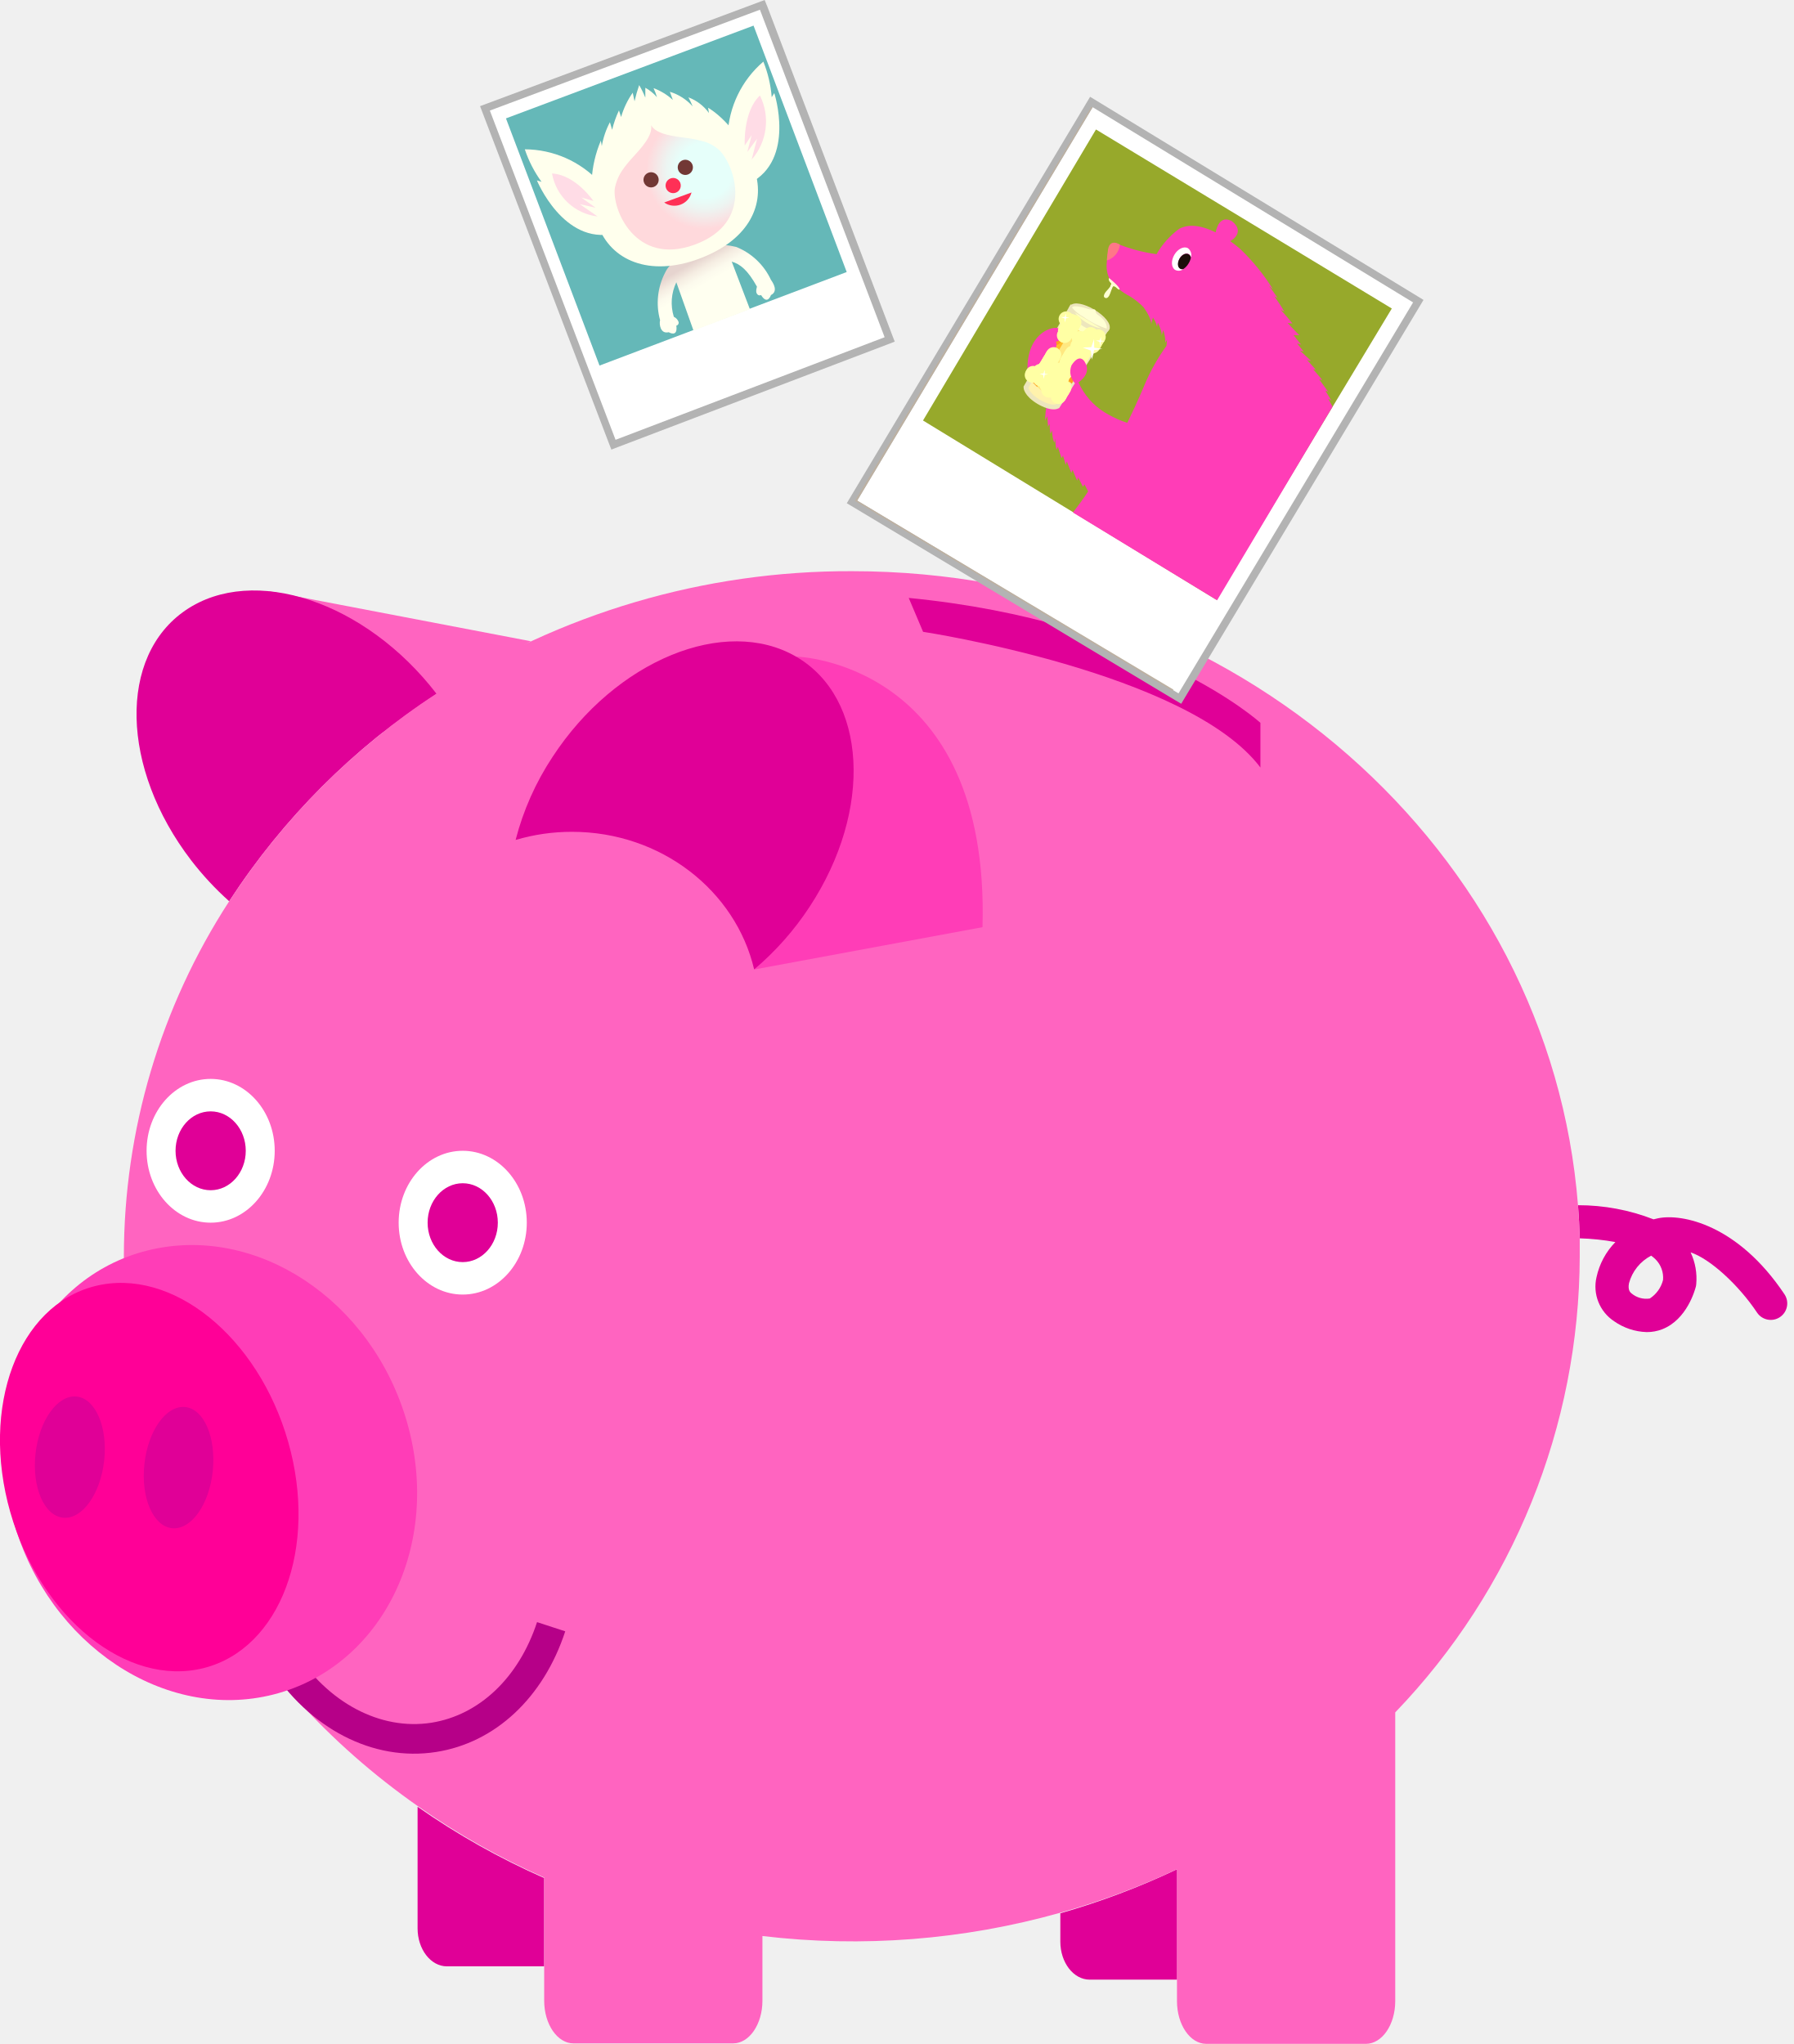
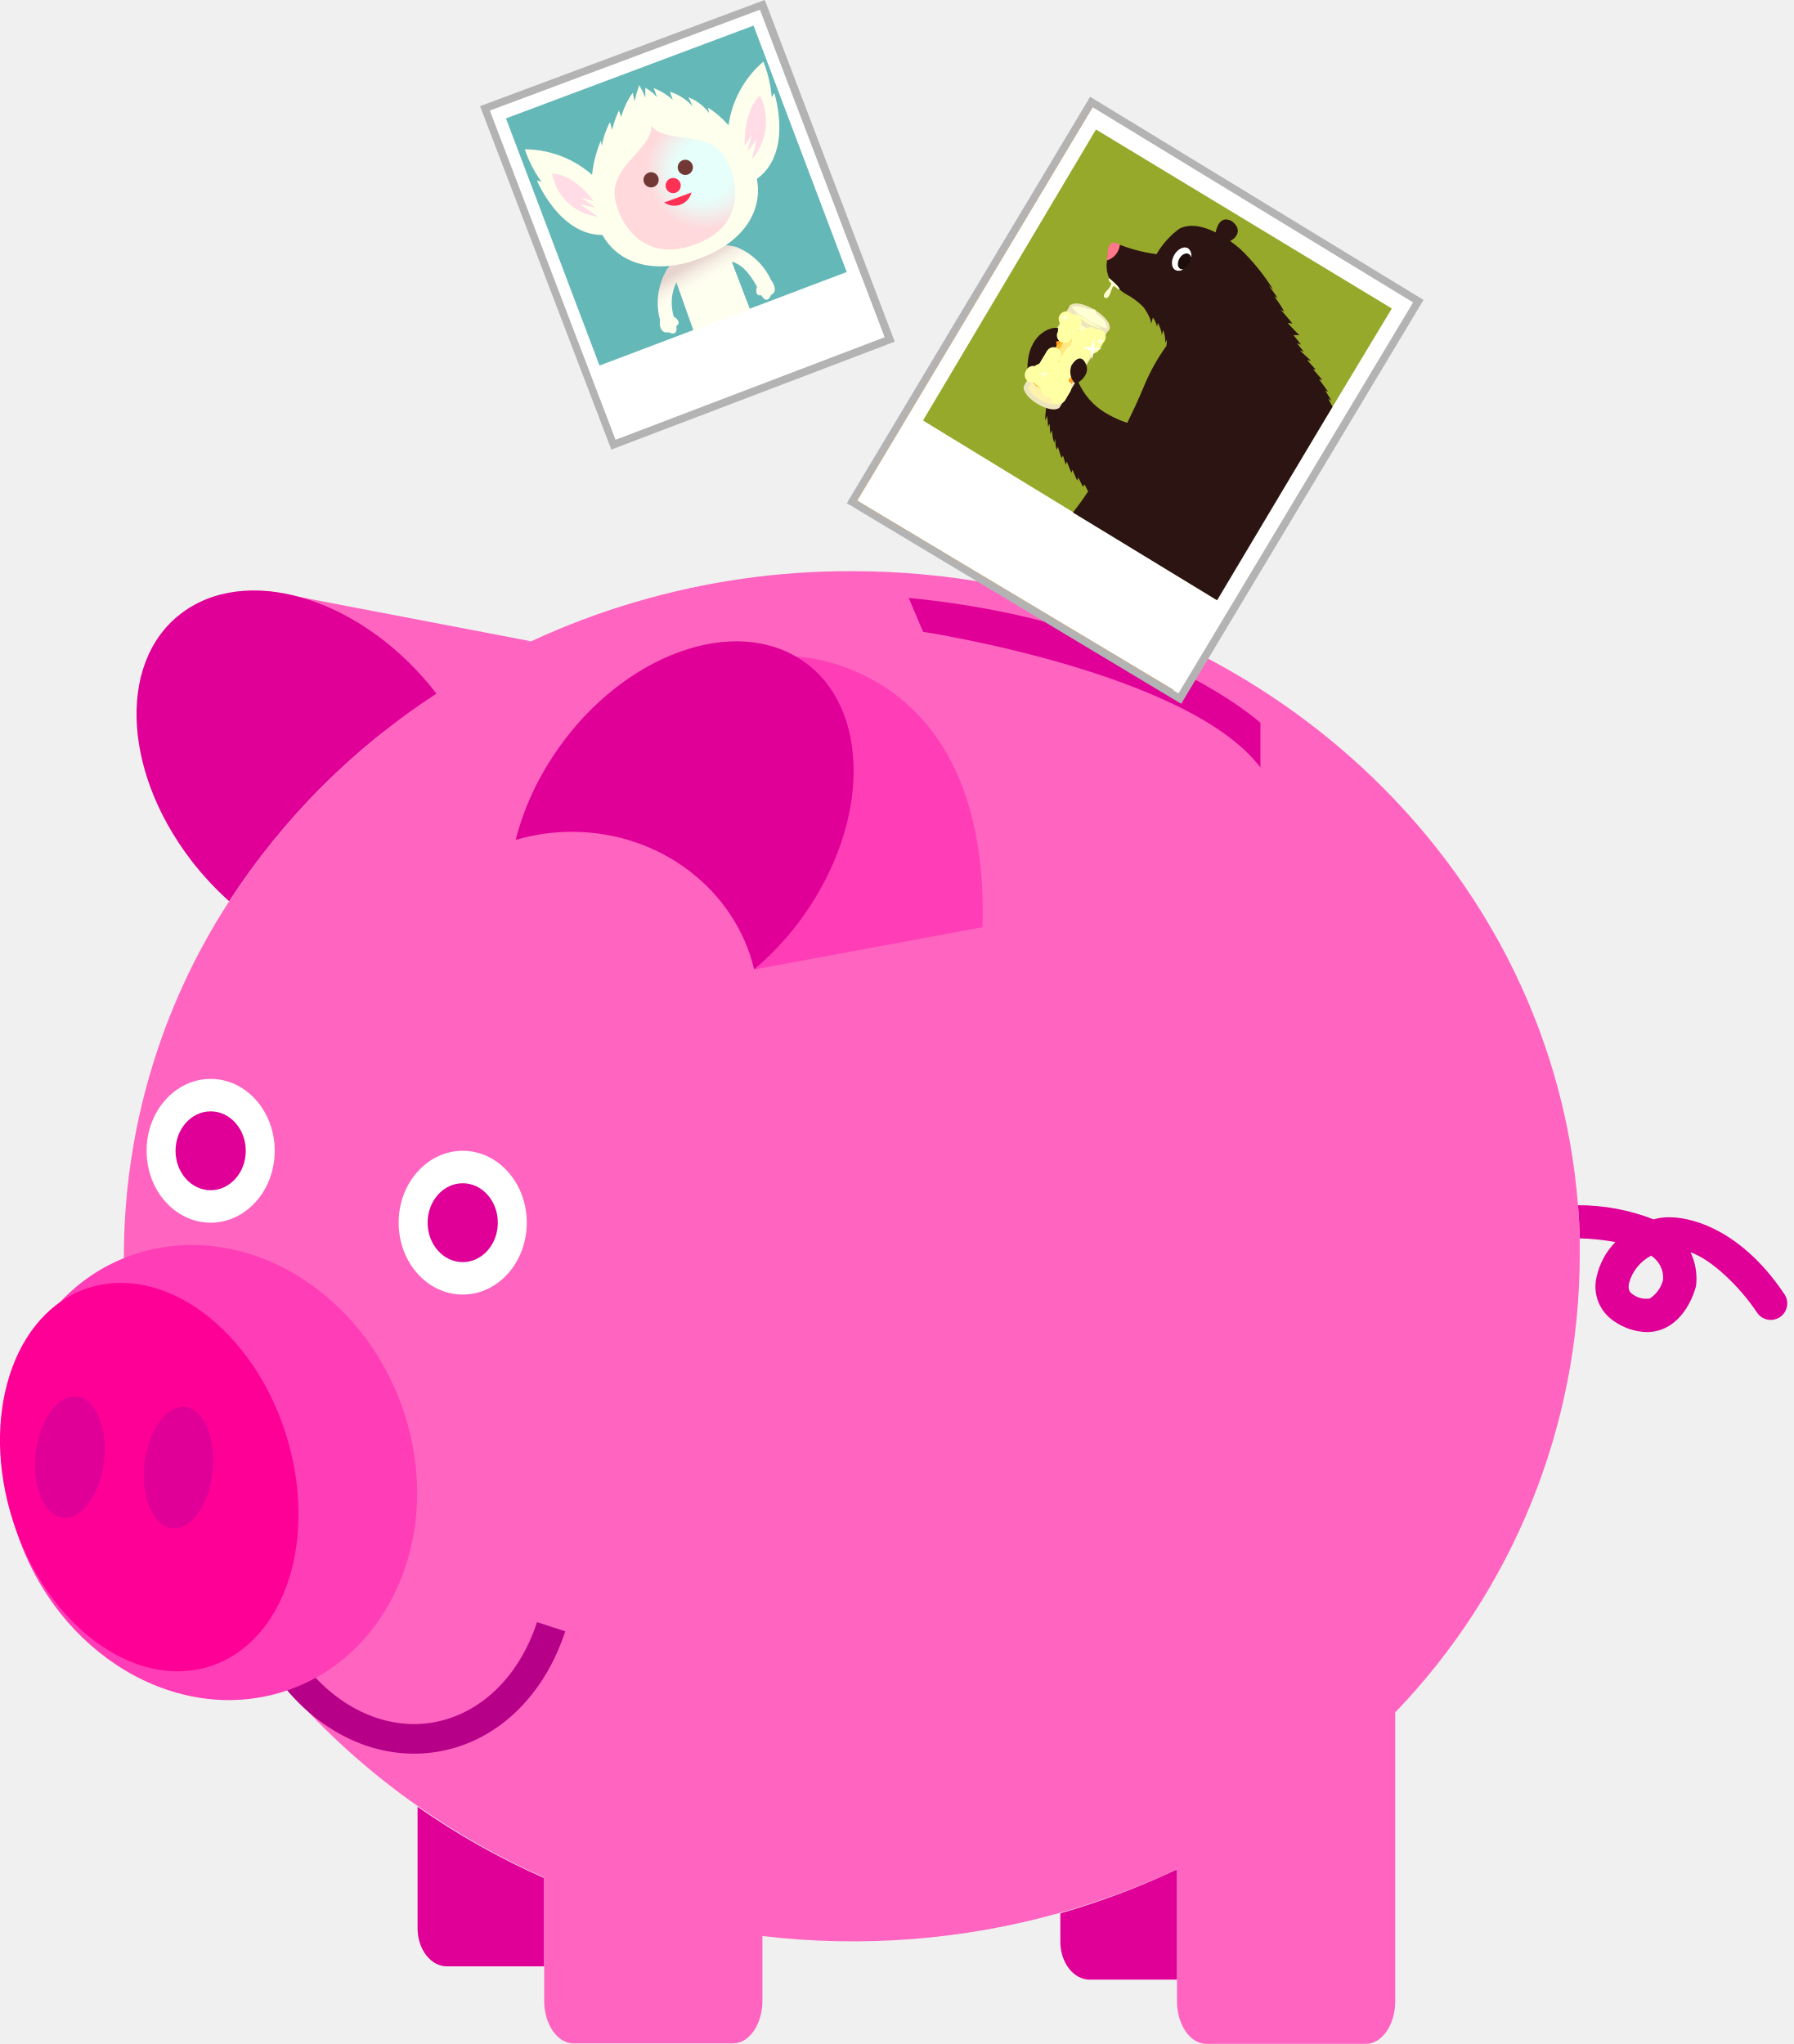
<svg xmlns="http://www.w3.org/2000/svg" viewBox="0 0 236 269">
  <defs>
    <radialGradient id="b" cx="74.727%" cy="36.381%" r="48.594%" fx="74.727%" fy="36.381%" gradientTransform="scale(1 .97083) rotate(-20.037 .778 .37)">
      <stop offset="47%" stop-color="#E6FFFA" />
      <stop offset="67%" stop-color="#EDF4F1" />
      <stop offset="100%" stop-color="#FFD9DC" />
    </radialGradient>
    <linearGradient id="a" x1="58.319%" x2="23.173%" y1="71.76%" y2="25.094%">
      <stop offset="56%" stop-color="ivory" />
      <stop offset="69%" stop-color="#FCFAED" />
      <stop offset="83%" stop-color="#F5EDE2" />
      <stop offset="98%" stop-color="#E8D7D1" />
      <stop offset="100%" stop-color="#E6D4CF" />
    </linearGradient>
  </defs>
  <g fill="none" fill-rule="evenodd" transform="translate(-.005)">
    <path fill="#FF64C0" fill-rule="nonzero" d="m35.405 77.8 34.45 6.59-19.47 11.99z" />
    <path fill="#E00097" fill-rule="nonzero" d="M154.905 260.53h-11.51c-2.13 0-3.86-2.25-3.86-5v-3.73a99.19 99.19 0 0 0 15.37-5.8v14.53Zm-83.29-1.75h-12.8c-2.13 0-3.86-2.25-3.86-5v-16a97.22 97.22 0 0 0 16.66 9.38v11.62Zm-41.45-140.17a39.62 39.62 0 0 1-5-5.38c-9.3-12.13-9.63-26.87-.72-32.93 8.91-6.06 23.67-1.13 33 11a93.17 93.17 0 0 0-27.28 27.31Zm177.49 40c.11 1.44.19 2.9.23 4.36a31.22 31.22 0 0 1 4.69.49 9.47 9.47 0 0 0-2.48 4.61 5.46 5.46 0 0 0 2.31 5.81 7.89 7.89 0 0 0 4.29 1.43 5.592 5.592 0 0 0 2.06-.38c3.24-1.28 4.28-5.14 4.4-5.57a2 2 0 0 0 .06-.36 8.1 8.1 0 0 0-.74-4.18c2.56.84 6.33 4.3 8.74 7.92a2.17 2.17 0 0 0 3.61-2.41c-6.14-9.19-13.49-10.64-16.63-10l-.6.14a27.33 27.33 0 0 0-9.94-1.86Zm6.71 10.27a5.78 5.78 0 0 1 2.92-3.63c.197.143.384.3.56.47a3.41 3.41 0 0 1 1 2.74 4.11 4.11 0 0 1-1.74 2.43 3 3 0 0 1-2.39-.66c-.11-.09-.54-.37-.35-1.35Z" />
    <path fill="#FF64C0" fill-rule="nonzero" d="M30.165 118.61a93.17 93.17 0 0 1 27.27-27.31 99.516 99.516 0 0 1 54.68-16.13c50.5 0 91.88 36.79 95.54 83.45.11 1.44.19 2.9.23 4.36v2.38a86.92 86.92 0 0 1-24.28 60v38c0 3.1-1.73 5.62-3.86 5.62h-21c-2.13 0-3.86-2.52-3.86-5.62V246a99.19 99.19 0 0 1-15.37 5.73 100.81 100.81 0 0 1-39.18 3.06v8.51c0 3.1-1.73 5.62-3.86 5.62h-21c-2.13 0-3.86-2.52-3.86-5.62v-16.21a97.22 97.22 0 0 1-16.61-9.38c-23.5-16.44-38.7-42.71-38.7-72.36a85.86 85.86 0 0 1 13.86-46.74Z" />
    <ellipse cx="60.895" cy="160.91" fill="#FFF" fill-rule="nonzero" rx="8.43" ry="9.46" />
    <ellipse cx="60.895" cy="160.91" fill="#E00097" fill-rule="nonzero" rx="4.62" ry="5.19" />
    <ellipse cx="27.725" cy="151.45" fill="#FFF" fill-rule="nonzero" rx="8.43" ry="9.46" />
    <ellipse cx="27.725" cy="151.45" fill="#E00097" fill-rule="nonzero" rx="4.62" ry="5.19" />
    <path fill="#FF3DB7" fill-rule="nonzero" d="M104.755 86.41s25.53.6 24.54 35.61l-30 5.56 5.46-41.17Z" />
    <path fill="#E00097" fill-rule="nonzero" d="M75.265 109.47a26 26 0 0 0-7.41 1.07 36.09 36.09 0 0 1 4.85-10.91c8.3-12.73 22.7-18.63 32.05-13.22 9.35 5.41 10.16 20.16 1.81 32.89a38.21 38.21 0 0 1-7.32 8.28c-2.44-10.36-12.24-18.11-23.98-18.11Zm44.32-30.78 1.89 4.46s34.94 5.31 44.39 17.86v-5.88s-14.58-13.35-46.28-16.44Z" />
    <path fill="#B60088" fill-rule="nonzero" d="m35.405 219.22 3.29-2.1c4.44 7 11.37 10.64 18.07 9.6 6.31-1 11.51-5.93 13.91-13.24l3.71 1.21c-2.86 8.74-9.22 14.67-17 15.88-8.28 1.29-16.7-3.06-21.98-11.35Z" />
    <path fill="#FF3DB7" fill-rule="nonzero" d="M1.825 200.33c4.6 16.14 19.91 26.31 34.18 22.67 14.27-3.64 22.18-19.61 17.58-35.76-4.6-16.15-19.87-26.24-34.17-22.67-14.3 3.57-22.18 19.61-17.59 35.76Z" />
    <path fill="#FF0097" fill-rule="nonzero" d="M1.355 199c3.95 13.88 15.33 23.07 25.44 20.53 10.11-2.54 15.09-15.86 11.14-29.75-3.95-13.89-15.33-23.07-25.44-20.52-10.11 2.55-15.09 15.86-11.14 29.74Z" />
    <path fill="#E00097" fill-rule="nonzero" d="M19.005 192.71c-.48 4.4 1.16 8.17 3.66 8.41 2.5.24 4.89-3.12 5.34-7.54.45-4.42-1.16-8.17-3.65-8.41-2.49-.24-4.89 3.13-5.35 7.54Zm-14.33-1.38c-.48 4.41 1.15 8.17 3.65 8.41 2.5.24 4.91-3.14 5.39-7.54.48-4.4-1.16-8.17-3.65-8.41-2.49-.24-4.91 3.14-5.39 7.54Z" />
-     <path fill="#FF3DB7" fill-rule="nonzero" d="M157.515 30.08s-1.08-2.22.72-2.58a1.42 1.42 0 0 1 1.58 1.28 1.5 1.5 0 0 1-1 1.61l-1.3-.31Z" />
+     <path fill="#2B1412" fill-rule="nonzero" d="M157.515 30.08s-1.08-2.22.72-2.58a1.42 1.42 0 0 1 1.58 1.28 1.5 1.5 0 0 1-1 1.61l-1.3-.31Z" />
    <path fill="#FFF" fill-rule="nonzero" d="m112.115 66.05 31.49-52.64 43.03 26.23-31.38 52.29-43.14-25.88z" />
    <path fill="#B3B3B3" fill-rule="nonzero" d="m143.775 14.1 42.18 25.7-30.87 51.45-42.28-25.37 31-51.78m-.34-1.38-.52.87-31 51.78-.51.86.86.51 42.29 25.37.86.51.51-.86 30.86-51.44.51-.85-.85-.52-42.18-25.7-.86-.52.03-.01Z" />
    <path fill="#97A92B" fill-rule="nonzero" d="m160.065 78.93-38.6-23.59 22.76-38.3 38.93 23.56z" />
    <path fill="#BDB1A2" fill-rule="nonzero" d="m143.775 14.1-30.97 51.78 41.62 24.88-.15.15-41.78-25 31.1-51.83.18.02z" />
-     <path fill="#FF3DB7" fill-rule="nonzero" d="m160.165 79 14.19-23.8 1-1.67-.57-1.06.42.25-.8-1.31.37.14-1.18-1.62.41.07-1.2-1.4.34.05-1.14-1.28.53.13-1.48-1.38.51.16-.89-1.1.54.17-1-1.25h.77c-.49-.44-1.54-1.6-1.54-1.6l.63.08c-.42-.56-1.55-1.83-1.55-1.83l.48.25a19.54 19.54 0 0 0-1.32-2l.43.22a14.23 14.23 0 0 0-1.16-1.6l.56.45a27.49 27.49 0 0 0-4.28-5.28 15.33 15.33 0 0 0-1.36-1.07 2 2 0 0 0 .74-.59c.86-1.14-.55-2.05-.55-2.05-1.45-.73-1.94.74-2.09 1.5-1.52-.75-3.3-1.24-4.78-.48a10.81 10.81 0 0 0-3 3.35 21.06 21.06 0 0 1-5.36-1.45c-.87-.07-1.07 1.2-1.18 2.47a4 4 0 0 0 .39 2.31 7.55 7.55 0 0 0 2.65 2.22 9.45 9.45 0 0 1 1.78 1.42c.26.36 1.11 1.61 1 2.27l.24-.91c.262.37.449.788.55 1.23l.1-.54s.65 1.26.49 1.77l.22-.81c.19.54.285 1.108.28 1.68l.22-.43-.08.84a26.17 26.17 0 0 0-2.88 5.13s-.8 2-2.27 5a13.14 13.14 0 0 1-2.46-1.08 8.87 8.87 0 0 1-3.65-3.62 17.42 17.42 0 0 1-1.93-5.61s-2.49.62-2.66 4.07a14.72 14.72 0 0 0 .12 3.82 8.59 8.59 0 0 0-.21 2.12l.26-.6.11 1.42.21-.43a9 9 0 0 0 .09 1.36l.23-.47a4.4 4.4 0 0 0 .28 1.63l.14-.57a5.58 5.58 0 0 0 .16 1.5l.18-.39.47 1.49.2-.33.37 1.23.13-.47.6 1.52.15-.41.61 1.42.15-.41.62 1.23.2-.33.48.93c-.65 1-1.26 1.81-2 2.78L160.165 79Z" />
+     <path fill="#2B1412" fill-rule="nonzero" d="m160.165 79 14.19-23.8 1-1.67-.57-1.06.42.25-.8-1.31.37.14-1.18-1.62.41.07-1.2-1.4.34.05-1.14-1.28.53.13-1.48-1.38.51.16-.89-1.1.54.17-1-1.25h.77c-.49-.44-1.54-1.6-1.54-1.6l.63.08c-.42-.56-1.55-1.83-1.55-1.83l.48.25a19.54 19.54 0 0 0-1.32-2l.43.22a14.23 14.23 0 0 0-1.16-1.6l.56.45a27.49 27.49 0 0 0-4.28-5.28 15.33 15.33 0 0 0-1.36-1.07 2 2 0 0 0 .74-.59c.86-1.14-.55-2.05-.55-2.05-1.45-.73-1.94.74-2.09 1.5-1.52-.75-3.3-1.24-4.78-.48a10.81 10.81 0 0 0-3 3.35 21.06 21.06 0 0 1-5.36-1.45c-.87-.07-1.07 1.2-1.18 2.47a4 4 0 0 0 .39 2.31 7.55 7.55 0 0 0 2.65 2.22 9.45 9.45 0 0 1 1.78 1.42c.26.36 1.11 1.61 1 2.27l.24-.91c.262.37.449.788.55 1.23l.1-.54s.65 1.26.49 1.77l.22-.81c.19.54.285 1.108.28 1.68l.22-.43-.08.84a26.17 26.17 0 0 0-2.88 5.13s-.8 2-2.27 5a13.14 13.14 0 0 1-2.46-1.08 8.87 8.87 0 0 1-3.65-3.62 17.42 17.42 0 0 1-1.93-5.61s-2.49.62-2.66 4.07a14.72 14.72 0 0 0 .12 3.82 8.59 8.59 0 0 0-.21 2.12l.26-.6.11 1.42.21-.43a9 9 0 0 0 .09 1.36l.23-.47a4.4 4.4 0 0 0 .28 1.63l.14-.57a5.58 5.58 0 0 0 .16 1.5l.18-.39.47 1.49.2-.33.37 1.23.13-.47.6 1.52.15-.41.61 1.42.15-.41.62 1.23.2-.33.48.93c-.65 1-1.26 1.81-2 2.78L160.165 79Z" />
    <path fill="#FFBD2D" fill-rule="nonzero" d="m142.815 42.81-2.32-1.34-5.43 9.53s0 .87 1.65 1.89c1.69 1 2.45.56 2.45.56l5.86-9.23-2.21-1.41Z" />
    <ellipse cx="137.362" cy="50.683" fill="#FF9D1E" fill-rule="nonzero" rx="1" ry="2.11" transform="rotate(-59.3 137.362 50.683)" />
    <path fill="#FFE881" fill-rule="nonzero" d="m141.635 42.22-5.39 9.09.85.64 5.57-9.14z" />
    <path fill="#FFF" fill-rule="nonzero" d="M155.235 34c.31-.52.85-.77 1.21-.56a.62.62 0 0 1 .28.45 1.13 1.13 0 0 0-.39-1.22c-.52-.31-1.33.07-1.79.85-.46.78-.43 1.67.1 2a1 1 0 0 0 1.09-.11.58.58 0 0 1-.41-.06c-.32-.2-.4-.79-.09-1.35Z" />
    <path fill="#1C0D0A" fill-rule="nonzero" d="M156.715 33.92a.62.62 0 0 0-.28-.45c-.35-.21-.89 0-1.21.56-.32.56-.28 1.12.07 1.33a.58.58 0 0 0 .41.06 2.23 2.23 0 0 0 .7-.74 2.31 2.31 0 0 0 .31-.76Z" />
    <path fill="#FFFFD4" fill-rule="nonzero" d="M146.375 37.24a3.93 3.93 0 0 1-.71 1 1.8 1.8 0 0 0-.28.36c-.12.21-.19.47 0 .57 0 0 .4.34.72-.58 0 0 .06-.18.17-.47.11-.29.2-.46.3-.69l-.2-.19Z" />
    <path fill="#FFFFD4" fill-rule="nonzero" d="M145.945 36.59s-.15.22.14.55l.14.15a.17.17 0 0 1 0 .12.62.62 0 0 1-.1.19l.15.33s.07-.22.22-.25a.4.4 0 0 1 .27.07l.13.1s.27.29.41.26c.14-.03-.13-.52-1.36-1.52Z" />
    <path fill="#FFF2AC" fill-rule="nonzero" d="m135.065 51 .58-1a6.78 6.78 0 0 0 1.6 1.52s1.7 1.12 2.52 1l-.55.92s-.88.49-2.68-.73a3.06 3.06 0 0 1-1.47-1.71Z" />
    <ellipse cx="142.796" cy="42.806" fill="#FFFFC2" fill-rule="nonzero" rx="1" ry="2.71" transform="rotate(-59.09 142.796 42.806)" />
-     <path fill="#FFFFC2" fill-rule="nonzero" d="m140.463 41.4.55-.917 4.659 2.789-.55.918z" />
+     <path fill="#FFFFC2" fill-rule="nonzero" d="m140.463 41.4.55-.917 4.658 2.789-.55.918z" />
    <ellipse cx="143.348" cy="41.886" stroke="#EDE6BD" stroke-width=".63" rx="1" ry="2.71" transform="rotate(-59.09 143.348 41.886)" />
    <path stroke="#EDE6BD" stroke-width=".63" d="m141.005 40.49-6 10.48s0 .9 1.68 1.91c0 0 1.6 1 2.48.58l6.45-10.18-4.61-2.79Z" />
    <path fill="#FFFFD4" fill-rule="nonzero" d="M145.635 43.25s.21-.89-1.14-1.8a1 1 0 0 1-.26-.25.41.41 0 0 1-.06-.24.21.21 0 0 0-.29-.23 1.06 1.06 0 0 1-.33 0 2 2 0 0 1-.55-.13s-1.74-.56-1.93-.12a5.19 5.19 0 0 0 1.51 1.23 11.1 11.1 0 0 0 3.05 1.54Z" />
    <path fill="#FF9D1E" fill-rule="nonzero" d="M141.345 50v-2.2a1.68 1.68 0 0 0-.88 1.79s-.09.28.57.92l.31-.51Zm-2.71-4.5s1.54-.13.91-1.27a.83.83 0 0 0-.38-.42l-2.51 4.45c.42-.12 1.76-.6 1-1.62.04.01 1.35.02.98-1.14Z" />
-     <path fill="#FF3DB7" fill-rule="nonzero" d="M139.865 43.7s-.25-.76-1.42-.5c0 0-3.26.57-3.24 5.41 0 0 .18 1 .47 1.15 0 0 .36-.64 1.17-2 0 0 2-.45 1.17-1.65 0 0 1.36 0 .94-1.15 0 .04 1.39-.32.91-1.26Z" />
+     <path fill="#2B1412" fill-rule="nonzero" d="M139.865 43.7s-.25-.76-1.42-.5c0 0-3.26.57-3.24 5.41 0 0 .18 1 .47 1.15 0 0 .36-.64 1.17-2 0 0 2-.45 1.17-1.65 0 0 1.36 0 .94-1.15 0 .04 1.39-.32.91-1.26Z" />
    <circle cx="138.033" cy="51.331" r="1" fill="#FFFFA4" fill-rule="nonzero" transform="rotate(-59.15 138.033 51.331)" />
    <circle cx="137.769" cy="50.63" r="1" fill="#FFFFA4" fill-rule="nonzero" transform="rotate(-59.3 137.77 50.63)" />
    <circle cx="138.287" cy="50.911" r="1" fill="#FFFFA4" fill-rule="nonzero" transform="rotate(-59.09 138.287 50.91)" />
    <circle cx="138.388" cy="50.719" r="1" fill="#FFFFA4" fill-rule="nonzero" transform="rotate(-59.16 138.388 50.72)" />
    <circle cx="138.506" cy="50.532" r="1" fill="#FFFFA4" fill-rule="nonzero" transform="rotate(-59.15 138.506 50.532)" />
    <circle cx="138.675" cy="50.276" r="1" fill="#FFFFA4" fill-rule="nonzero" transform="rotate(-59.04 138.675 50.276)" />
    <circle cx="138.789" cy="50.071" r="1" fill="#FFFFA4" fill-rule="nonzero" transform="rotate(-59.05 138.79 50.07)" />
    <circle cx="138.908" cy="49.887" r="1" fill="#FFFFA4" fill-rule="nonzero" transform="rotate(-59.24 138.908 49.887)" />
    <circle cx="139.023" cy="49.682" r="1" fill="#FFFFA4" fill-rule="nonzero" transform="rotate(-59.05 139.023 49.682)" />
    <circle cx="138.674" cy="48.953" r="1" fill="#FFFFA4" fill-rule="nonzero" transform="rotate(-59.3 138.674 48.953)" />
    <circle cx="139.259" cy="49.291" r="1" fill="#FFFFA4" fill-rule="nonzero" transform="rotate(-59.04 139.26 49.29)" />
    <circle cx="139.378" cy="49.09" r="1" fill="#FFFFA4" fill-rule="nonzero" transform="rotate(-59.04 139.378 49.09)" />
    <circle cx="139.517" cy="48.901" r="1" fill="#FFFFA4" fill-rule="nonzero" transform="rotate(-59.09 139.517 48.9)" />
    <circle cx="137.174" cy="49.131" r="1" fill="#FFFFA4" fill-rule="nonzero" transform="rotate(-59.02 137.174 49.131)" />
    <circle cx="137.319" cy="48.888" r="1" fill="#FFFFA4" fill-rule="nonzero" transform="rotate(-59.15 137.319 48.888)" />
    <circle cx="137.422" cy="48.706" r="1" fill="#FFFFA4" fill-rule="nonzero" transform="rotate(-59.15 137.422 48.706)" />
    <circle cx="137.535" cy="48.52" r="1" fill="#FFFFA4" fill-rule="nonzero" transform="rotate(-59.15 137.535 48.52)" />
    <circle cx="137.65" cy="48.339" r="1" fill="#FFFFA4" fill-rule="nonzero" transform="rotate(-59.08 137.65 48.34)" />
    <circle cx="137.816" cy="48.068" r="1" fill="#FFFFA4" fill-rule="nonzero" transform="rotate(-59.05 137.816 48.068)" />
    <circle cx="137.945" cy="47.878" r="1" fill="#FFFFA4" fill-rule="nonzero" transform="rotate(-59.05 137.945 47.878)" />
    <circle cx="138.056" cy="47.68" r="1" fill="#FFFFA4" fill-rule="nonzero" transform="rotate(-59.04 138.056 47.68)" />
    <circle cx="138.167" cy="47.481" r="1" fill="#FFFFA4" fill-rule="nonzero" transform="rotate(-58.96 138.167 47.48)" />
    <circle cx="138.303" cy="47.285" r="1" fill="#FFFFA4" fill-rule="nonzero" transform="rotate(-59.06 138.303 47.285)" />
    <circle cx="138.419" cy="47.089" r="1" fill="#FFFFA4" fill-rule="nonzero" transform="rotate(-59.05 138.419 47.089)" />
    <circle cx="138.518" cy="46.887" r="1" fill="#FFFFA4" fill-rule="nonzero" transform="rotate(-59.15 138.518 46.887)" />
    <circle cx="138.651" cy="46.686" r="1" fill="#FFFFA4" fill-rule="nonzero" transform="rotate(-59.11 138.651 46.686)" />
    <circle cx="142.046" cy="46.472" r="1" fill="#FFFFA4" fill-rule="nonzero" transform="rotate(-59.15 142.046 46.472)" />
    <circle cx="142.188" cy="46.246" r="1" fill="#FFFFA4" fill-rule="nonzero" transform="rotate(-59.07 142.188 46.246)" />
    <circle cx="141.844" cy="45.581" r="1" fill="#FFFFA4" fill-rule="nonzero" transform="rotate(-59.3 141.844 45.58)" />
    <circle cx="141.957" cy="45.4" r="1" fill="#FFFFA4" fill-rule="nonzero" transform="rotate(-59.3 141.957 45.4)" />
    <circle cx="142.515" cy="45.683" r="1" fill="#FFFFA4" fill-rule="nonzero" transform="rotate(-59.14 142.515 45.683)" />
    <circle cx="142.687" cy="45.42" r="1" fill="#FFFFA4" fill-rule="nonzero" transform="rotate(-59.22 142.687 45.42)" />
    <circle cx="142.813" cy="45.24" r="1" fill="#FFFFA4" fill-rule="nonzero" transform="rotate(-59.13 142.813 45.24)" />
    <circle cx="142.92" cy="45.021" r="1" fill="#FFFFA4" fill-rule="nonzero" transform="rotate(-59.04 142.92 45.021)" />
    <circle cx="143.046" cy="44.842" r="1" fill="#FFFFA4" fill-rule="nonzero" transform="rotate(-59.13 143.046 44.842)" />
    <circle cx="143.156" cy="44.647" r="1" fill="#FFFFA4" fill-rule="nonzero" transform="rotate(-59.13 143.156 44.647)" />
    <circle cx="143.262" cy="44.433" r="1" fill="#FFFFA4" fill-rule="nonzero" transform="rotate(-59.15 143.262 44.433)" />
    <circle cx="143.404" cy="44.257" r="1" fill="#FFFFA4" fill-rule="nonzero" transform="rotate(-59.05 143.404 44.257)" />
    <circle cx="143.526" cy="44.049" r="1" fill="#FFFFA4" fill-rule="nonzero" transform="rotate(-59.09 143.526 44.049)" />
    <circle cx="142.215" cy="45.69" r="1" fill="#FFFFA4" fill-rule="nonzero" transform="rotate(-59.06 142.215 45.69)" />
    <circle cx="142.325" cy="45.487" r="1" fill="#FFFFA4" fill-rule="nonzero" transform="rotate(-59.15 142.325 45.487)" />
    <circle cx="142.438" cy="45.287" r="1" fill="#FFFFA4" fill-rule="nonzero" transform="rotate(-59.05 142.438 45.287)" />
    <circle cx="142.063" cy="44.573" r="1" fill="#FFFFA4" fill-rule="nonzero" transform="rotate(-59.3 142.063 44.573)" />
    <circle cx="142.674" cy="44.89" r="1" fill="#FFFFA4" fill-rule="nonzero" transform="rotate(-59.04 142.674 44.89)" />
    <circle cx="142.795" cy="44.699" r="1" fill="#FFFFA4" fill-rule="nonzero" transform="rotate(-59.07 142.795 44.7)" />
    <circle cx="142.926" cy="44.499" r="1" fill="#FFFFA4" fill-rule="nonzero" transform="rotate(-59.24 142.926 44.499)" />
    <circle cx="140.606" cy="43.602" r="1" fill="#FFFFA4" fill-rule="nonzero" transform="rotate(-59.07 140.606 43.602)" />
    <circle cx="140.719" cy="43.404" r="1" fill="#FFFFA4" fill-rule="nonzero" transform="rotate(-59.15 140.72 43.404)" />
    <circle cx="140.836" cy="43.218" r="1" fill="#FFFFA4" fill-rule="nonzero" transform="rotate(-59.05 140.836 43.218)" />
    <circle cx="140.966" cy="43.025" r="1" fill="#FFFFA4" fill-rule="nonzero" transform="rotate(-59.13 140.966 43.025)" />
    <circle cx="141.08" cy="42.829" r="1" fill="#FFFFA4" fill-rule="nonzero" transform="rotate(-59.14 141.08 42.83)" />
    <circle cx="141.197" cy="42.623" r="1" fill="#FFFFA4" fill-rule="nonzero" transform="rotate(-59.13 141.197 42.623)" />
    <circle cx="141.313" cy="42.42" r="1" fill="#FFFFA4" fill-rule="nonzero" transform="rotate(-59.11 141.313 42.42)" />
    <circle cx="140.082" cy="44.139" r="1" fill="#FFFFA4" fill-rule="nonzero" transform="rotate(-58.93 140.082 44.14)" />
    <circle cx="140.199" cy="43.94" r="1" fill="#FFFFA4" fill-rule="nonzero" transform="rotate(-59.12 140.199 43.94)" />
    <circle cx="140.315" cy="43.737" r="1" fill="#FFFFA4" fill-rule="nonzero" transform="rotate(-59.04 140.315 43.737)" />
    <circle cx="140.445" cy="43.553" r="1" fill="#FFFFA4" fill-rule="nonzero" transform="rotate(-59.13 140.445 43.553)" />
    <circle cx="140.553" cy="43.347" r="1" fill="#FFFFA4" fill-rule="nonzero" transform="rotate(-59.23 140.553 43.347)" />
    <circle cx="140.674" cy="43.162" r="1" fill="#FFFFA4" fill-rule="nonzero" transform="rotate(-59.13 140.674 43.162)" />
    <circle cx="140.808" cy="42.968" r="1" fill="#FFFFA4" fill-rule="nonzero" transform="rotate(-59.21 140.808 42.968)" />
    <circle cx="140.223" cy="43.486" r="1" fill="#FFFFA4" fill-rule="nonzero" transform="rotate(-59.13 140.223 43.486)" />
    <circle cx="140.332" cy="43.281" r="1" fill="#FFFFA4" fill-rule="nonzero" transform="rotate(-59.13 140.332 43.28)" />
    <circle cx="140.45" cy="43.089" r="1" fill="#FFFFA4" fill-rule="nonzero" transform="rotate(-59.04 140.45 43.09)" />
    <circle cx="140.562" cy="42.885" r="1" fill="#FFFFA4" fill-rule="nonzero" transform="rotate(-59.05 140.562 42.885)" />
    <circle cx="140.685" cy="42.697" r="1" fill="#FFFFA4" fill-rule="nonzero" transform="rotate(-59.13 140.685 42.697)" />
    <circle cx="140.31" cy="41.98" r="1" fill="#FFFFA4" fill-rule="nonzero" transform="rotate(-59.3 140.31 41.98)" />
    <circle cx="140.947" cy="42.301" r="1" fill="#FFFFA4" fill-rule="nonzero" transform="rotate(-58.99 140.947 42.301)" />
    <circle cx="143.785" cy="45.511" r="1" fill="#FFFFA4" fill-rule="nonzero" transform="rotate(-59.05 143.785 45.51)" />
    <circle cx="143.901" cy="45.311" r="1" fill="#FFFFA4" fill-rule="nonzero" transform="rotate(-59.23 143.9 45.311)" />
    <circle cx="144.029" cy="45.125" r="1" fill="#FFFFA4" fill-rule="nonzero" transform="rotate(-59.13 144.03 45.125)" />
    <circle cx="144.13" cy="44.917" r="1" fill="#FFFFA4" fill-rule="nonzero" transform="rotate(-59.05 144.13 44.917)" />
    <circle cx="144.243" cy="44.719" r="1" fill="#FFFFA4" fill-rule="nonzero" transform="rotate(-59.23 144.243 44.719)" />
    <circle cx="144.378" cy="44.524" r="1" fill="#FFFFA4" fill-rule="nonzero" transform="rotate(-59.13 144.378 44.524)" />
    <circle cx="144.51" cy="44.331" r="1" fill="#FFFFA4" fill-rule="nonzero" transform="rotate(-59.09 144.51 44.331)" />
    <circle cx="140.438" cy="47.677" r="1" fill="#FFFFA4" fill-rule="nonzero" transform="rotate(-58.94 140.438 47.677)" />
    <circle cx="140.552" cy="47.47" r="1" fill="#FFFFA4" fill-rule="nonzero" transform="rotate(-59.23 140.552 47.47)" />
    <circle cx="140.669" cy="47.287" r="1" fill="#FFFFA4" fill-rule="nonzero" transform="rotate(-59.05 140.669 47.287)" />
    <circle cx="140.793" cy="47.099" r="1" fill="#FFFFA4" fill-rule="nonzero" transform="rotate(-59.13 140.793 47.099)" />
    <circle cx="140.899" cy="46.884" r="1" fill="#FFFFA4" fill-rule="nonzero" transform="rotate(-59.15 140.9 46.884)" />
    <circle cx="141.018" cy="46.694" r="1" fill="#FFFFA4" fill-rule="nonzero" transform="rotate(-59.05 141.018 46.694)" />
    <circle cx="141.148" cy="46.496" r="1" fill="#FFFFA4" fill-rule="nonzero" transform="rotate(-59.11 141.148 46.496)" />
    <circle cx="139.282" cy="52.181" r="1" fill="#FFFFA4" fill-rule="nonzero" transform="rotate(-59.05 139.282 52.18)" />
    <circle cx="139.409" cy="52.006" r="1" fill="#FFFFA4" fill-rule="nonzero" transform="rotate(-59.14 139.41 52.006)" />
    <circle cx="139.513" cy="51.782" r="1" fill="#FFFFA4" fill-rule="nonzero" transform="rotate(-59.07 139.513 51.782)" />
    <circle cx="139.633" cy="51.587" r="1" fill="#FFFFA4" fill-rule="nonzero" transform="rotate(-59.04 139.633 51.587)" />
    <circle cx="139.761" cy="51.402" r="1" fill="#FFFFA4" fill-rule="nonzero" transform="rotate(-59.23 139.76 51.402)" />
    <circle cx="139.87" cy="51.209" r="1" fill="#FFFFA4" fill-rule="nonzero" transform="rotate(-59.05 139.87 51.209)" />
    <circle cx="139.998" cy="50.998" r="1" fill="#FFFFA4" fill-rule="nonzero" transform="rotate(-59.11 139.998 50.998)" />
    <circle cx="136.943" cy="49.86" r="1" fill="#FFFFA4" fill-rule="nonzero" transform="rotate(-58.841 136.943 49.86)" />
    <circle cx="135.852" cy="49.364" r="1" fill="#FFFFA4" fill-rule="nonzero" transform="rotate(-59.3 135.852 49.364)" />
    <circle cx="135.956" cy="49.158" r="1" fill="#FFFFA4" fill-rule="nonzero" transform="rotate(-59.3 135.956 49.158)" />
    <circle cx="136.55" cy="49.502" r="1" fill="#FFFFA4" fill-rule="nonzero" transform="rotate(-58.95 136.55 49.502)" />
    <circle cx="136.651" cy="49.29" r="1" fill="#FFFFA4" fill-rule="nonzero" transform="rotate(-59.05 136.651 49.29)" />
    <circle cx="136.771" cy="49.093" r="1" fill="#FFFFA4" fill-rule="nonzero" transform="rotate(-59.05 136.77 49.093)" />
    <circle cx="136.895" cy="48.89" r="1" fill="#FFFFA4" fill-rule="nonzero" transform="rotate(-58.98 136.895 48.89)" />
    <circle cx="139.082" cy="50.707" r="1" fill="#FFFFA4" fill-rule="nonzero" transform="rotate(-59.02 139.082 50.707)" />
    <circle cx="139.23" cy="50.479" r="1" fill="#FFFFA4" fill-rule="nonzero" transform="rotate(-59.08 139.23 50.479)" />
    <circle cx="139.328" cy="50.287" r="1" fill="#FFFFA4" fill-rule="nonzero" transform="rotate(-59.15 139.328 50.287)" />
    <circle cx="139.125" cy="49.753" r="1" fill="#FFFFA4" fill-rule="nonzero" transform="rotate(-59.3 139.125 49.753)" />
    <circle cx="139.563" cy="49.923" r="1" fill="#FFFFA4" fill-rule="nonzero" transform="rotate(-59.07 139.563 49.923)" />
    <circle cx="139.727" cy="49.662" r="1" fill="#FFFFA4" fill-rule="nonzero" transform="rotate(-59.13 139.727 49.662)" />
    <circle cx="139.375" cy="48.926" r="1" fill="#FFFFA4" fill-rule="nonzero" transform="rotate(-59.3 139.375 48.926)" />
    <circle cx="139.485" cy="48.72" r="1" fill="#FFFFA4" fill-rule="nonzero" transform="rotate(-59.3 139.485 48.72)" />
    <circle cx="140.088" cy="49.059" r="1" fill="#FFFFA4" fill-rule="nonzero" transform="rotate(-59.05 140.088 49.06)" />
    <circle cx="140.205" cy="48.878" r="1" fill="#FFFFA4" fill-rule="nonzero" transform="rotate(-59.06 140.205 48.878)" />
    <circle cx="140.308" cy="48.662" r="1" fill="#FFFFA4" fill-rule="nonzero" transform="rotate(-59.07 140.308 48.662)" />
    <circle cx="140.428" cy="48.466" r="1" fill="#FFFFA4" fill-rule="nonzero" transform="rotate(-59.04 140.428 48.466)" />
    <circle cx="140.572" cy="48.289" r="1" fill="#FFFFA4" fill-rule="nonzero" transform="rotate(-58.99 140.572 48.29)" />
    <circle cx="141.256" cy="48.63" r="1" fill="#FFFFA4" fill-rule="nonzero" transform="rotate(-59.07 141.256 48.63)" />
    <circle cx="140.954" cy="47.913" r="1" fill="#FFFFA4" fill-rule="nonzero" transform="rotate(-59.3 140.954 47.913)" />
    <circle cx="141.499" cy="48.211" r="1" fill="#FFFFA4" fill-rule="nonzero" transform="rotate(-59.15 141.499 48.211)" />
    <circle cx="141.61" cy="48.029" r="1" fill="#FFFFA4" fill-rule="nonzero" transform="rotate(-59.08 141.61 48.029)" />
    <circle cx="141.725" cy="47.851" r="1" fill="#FFFFA4" fill-rule="nonzero" transform="rotate(-59.09 141.725 47.85)" />
    <circle cx="141.889" cy="47.567" r="1" fill="#FFFFA4" fill-rule="nonzero" transform="rotate(-59.15 141.889 47.567)" />
    <circle cx="142.02" cy="47.381" r="1" fill="#FFFFA4" fill-rule="nonzero" transform="rotate(-59.05 142.02 47.38)" />
    <circle cx="142.127" cy="47.183" r="1" fill="#FFFFA4" fill-rule="nonzero" transform="rotate(-59.06 142.127 47.183)" />
    <circle cx="142.253" cy="46.992" r="1" fill="#FFFFA4" fill-rule="nonzero" transform="rotate(-59.05 142.253 46.992)" />
    <circle cx="142.363" cy="46.787" r="1" fill="#FFFFA4" fill-rule="nonzero" transform="rotate(-59.05 142.363 46.787)" />
    <circle cx="142.47" cy="46.579" r="1" fill="#FFFFA4" fill-rule="nonzero" transform="rotate(-58.97 142.47 46.579)" />
    <circle cx="142.607" cy="46.409" r="1" fill="#FFFFA4" fill-rule="nonzero" transform="rotate(-59.05 142.607 46.41)" />
    <circle cx="142.734" cy="46.198" r="1" fill="#FFFFA4" fill-rule="nonzero" transform="rotate(-58.98 142.734 46.198)" />
-     <path fill="#FF3DB7" fill-rule="nonzero" d="M142.755 47.64s-.64-1.29-1.75.44a2.22 2.22 0 0 0 .56 2.47s2.28-1.19 1.19-2.91Z" />
+     <path fill="#2B1412" fill-rule="nonzero" d="M142.755 47.64s-.64-1.29-1.75.44a2.22 2.22 0 0 0 .56 2.47s2.28-1.19 1.19-2.91Z" />
    <path fill="#FFF" fill-rule="nonzero" d="m143.995 45.76 1.07.16-1.09.15-.28 1.27-.14-1.2-1.07-.4 1.12-.05.37-1.06.02 1.13Zm-6.51 3.43.48.07-.49.06-.13.56-.06-.53-.47-.17.5-.03.16-.47.01.51Zm2.8-7.45.48.08-.49.06-.12.56-.06-.53-.48-.17.5-.03.16-.47.01.5Zm4.61 3.08.47.08-.48.06-.13.56-.06-.53-.47-.17.5-.03.16-.47.01.5Z" />
    <path fill="#F78" d="M147.375 32.2s-1.46-1-1.6.94c0 0-.08.57-.12 1.14a2.44 2.44 0 0 0 1.72-2.08Z" />
    <path fill="#FFF" fill-rule="nonzero" d="M63.815 14.26 100.335.64l16.77 44.04-36.37 13.85-16.92-44.27z" />
    <path fill="#B3B3B3" fill-rule="nonzero" d="m100.005 1.28 16.41 43.1-35.41 13.5-16.54-43.33 35.54-13.27m.62-1.28-.93.35-35.58 13.27-.94.35.36.94 16.56 43.33.36.93.93-.36 35.43-13.49.93-.36-.36-.93-16.38-43.1-.38-.93Z" />
    <path fill="#65B8B8" fill-rule="nonzero" d="m111.425 35.8-32.53 12.31-12.31-32.53 32.58-12.21z" />
    <path fill="url(#a)" fill-rule="nonzero" d="M88.005 43.72s1.22.75 1-.86a.4.4 0 0 0 .3-.48 1.2 1.2 0 0 0-.63-.69 6.22 6.22 0 0 1 .33-4.54c.29.79 1.34 3.76 2.26 6.36l7.42-2.82-2.39-6.26c1.12.32 2.11 1.12 3.32 3.3 0 0-.22.67 0 .93a.4.4 0 0 0 .54.17c.85 1.39 1.3 0 1.3 0 1-.5.28-1.61 0-2a8.57 8.57 0 0 0-4.56-4.33 9.92 9.92 0 0 0-5.8.3c-2.87 1.05-3 1.72-3 1.72l.14.35a3.49 3.49 0 0 0-.7 1 8.57 8.57 0 0 0-.67 6.26c-.14.54.04 1.87 1.14 1.59Z" />
    <path fill="#FFFFED" fill-rule="nonzero" d="M99.185 22.12c-2.13-5.82-6-7.94-6-7.94l.11.69a5.89 5.89 0 0 0-2.7-2.06c.206.387.393.784.56 1.19a6.57 6.57 0 0 0-3-1.92l.39 1.07a7.76 7.76 0 0 0-2.54-1.55c.18.385.33.782.45 1.19a5.57 5.57 0 0 0-1.53-1.24v1.3c-.23-.57-.5-1.12-.81-1.65a20 20 0 0 0-.61 2.13l-.24-1.13a10.81 10.81 0 0 0-1.53 3.2l-.28-.87a13.49 13.49 0 0 0-.9 2.55l-.29-1a10.66 10.66 0 0 0-1.07 3.14l-.12-.72a15.58 15.58 0 0 0-.58 10.56c.05.19.12.39.19.58 1.71 4.66 6.76 6.82 13.27 4.43 6.26-2.3 8.69-6.76 7.5-11.17-.08-.253-.164-.5-.25-.74l-.02-.04Z" />
    <path fill="url(#b)" fill-rule="nonzero" d="M94.635 19.74a5.21 5.21 0 0 0-2.27-1.19 14.59 14.59 0 0 0-2-.39c-1.65-.22-4-.45-4.68-1.68.25 1.4-1.37 3.07-2.48 4.3a14.59 14.59 0 0 0-1.29 1.6 6.39 6.39 0 0 0-1 2.37c-.4 2.7 2.65 10.33 10.49 7.45 7.9-2.88 5.3-10.45 3.23-12.46Z" />
    <circle cx="85.682" cy="23.666" r="1" fill="#723835" fill-rule="nonzero" transform="rotate(-20.17 85.682 23.666)" />
    <circle cx="90.187" cy="22.025" r="1" fill="#723835" fill-rule="nonzero" transform="rotate(-20.17 90.187 22.025)" />
    <circle cx="88.589" cy="24.42" r="1" fill="#FF3056" fill-rule="nonzero" transform="rotate(-20.17 88.589 24.42)" />
    <path fill="#FFFFED" fill-rule="nonzero" d="M78.925 24a13.48 13.48 0 0 0-9.86-4.35 15.79 15.79 0 0 0 2.2 4.28l-.61-.19s3.5 8.51 10.13 7L78.925 24Z" />
    <path fill="#FFDCE6" fill-rule="nonzero" d="M78.095 26.45s-2.34-3.45-5.45-3.62a6.92 6.92 0 0 0 6 5.66l-2.34-1.62 2.08.47-1.87-1.34 1.58.45Z" />
    <path fill="#FFFFED" fill-rule="nonzero" d="M95.755 17.8a13.48 13.48 0 0 1 4.7-9.69 15.79 15.79 0 0 1 1.1 4.68l.34-.54s2.84 8.75-3.22 11.86l-2.92-6.31Z" />
    <path fill="#FFDCE6" fill-rule="nonzero" d="M98.005 19.15s-.26-4.46 2-6.58a7.62 7.62 0 0 1-1.09 8.43l.71-2.74-1.28 1.74.57-2.21-.91 1.36Z" />
    <path fill="#FF3056" fill-rule="nonzero" d="M87.405 26.65a2.33 2.33 0 0 0 3.6-1.32l-3.6 1.32Z" />
  </g>
</svg>
